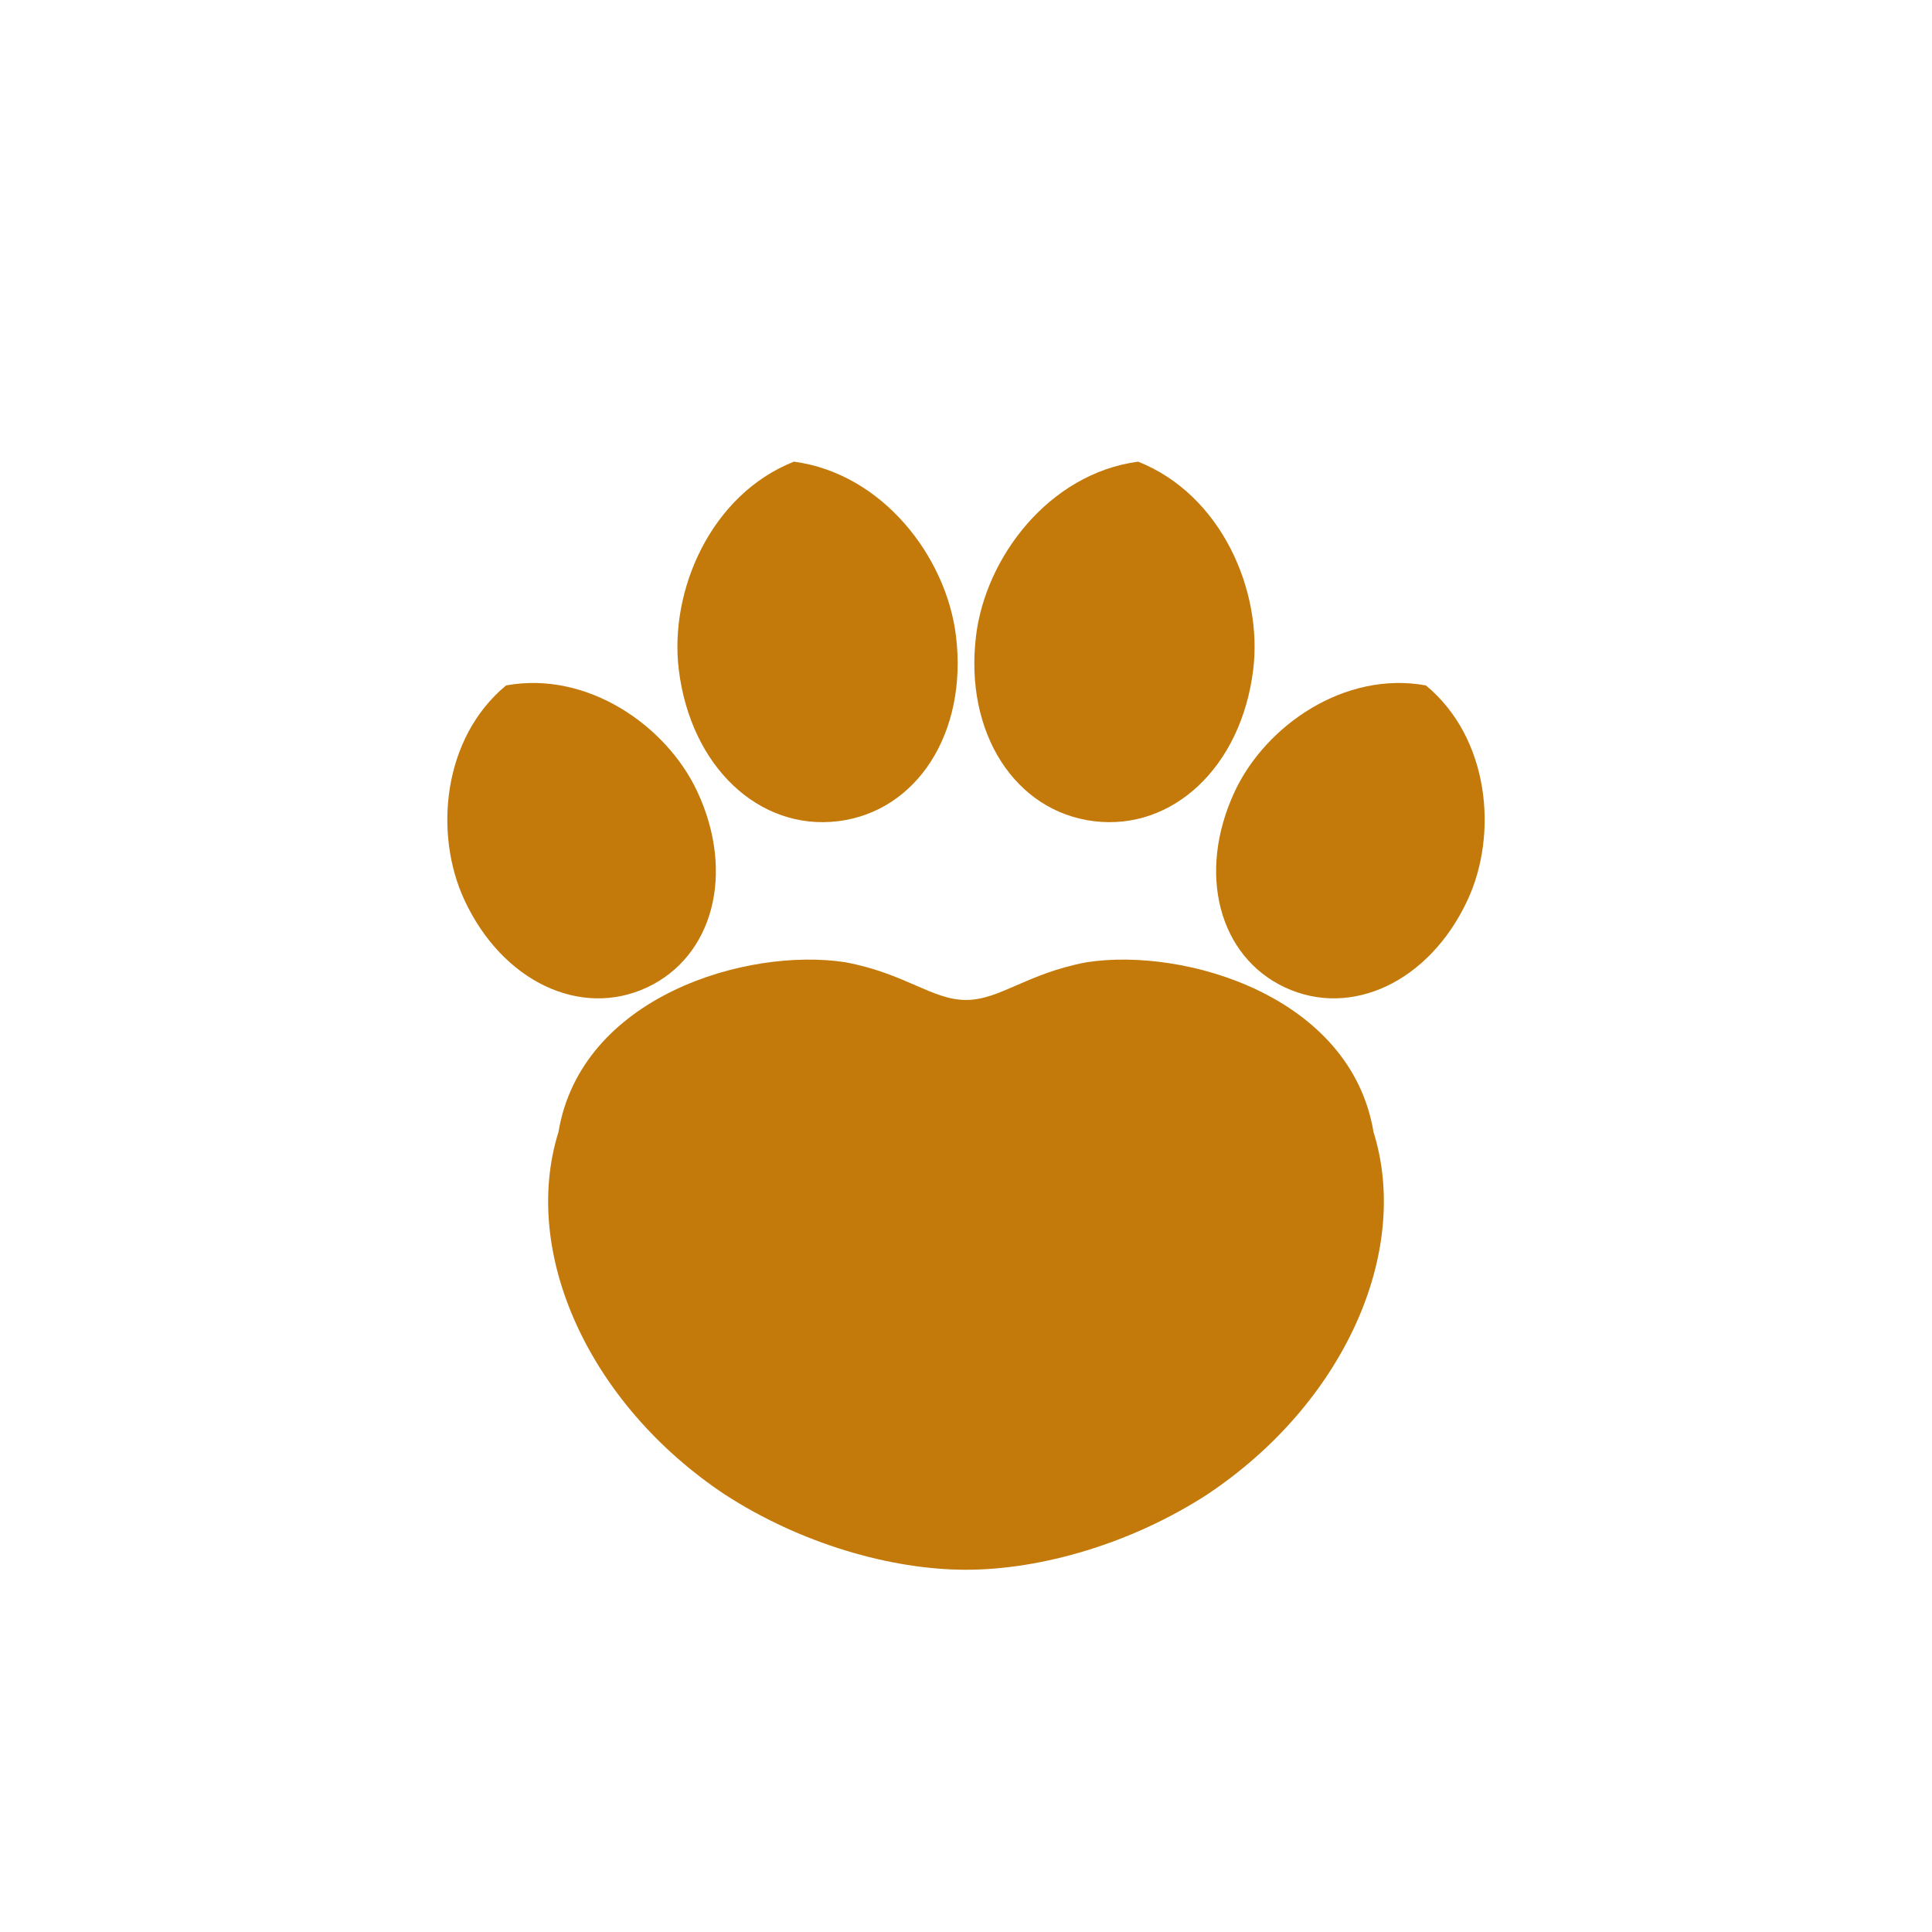
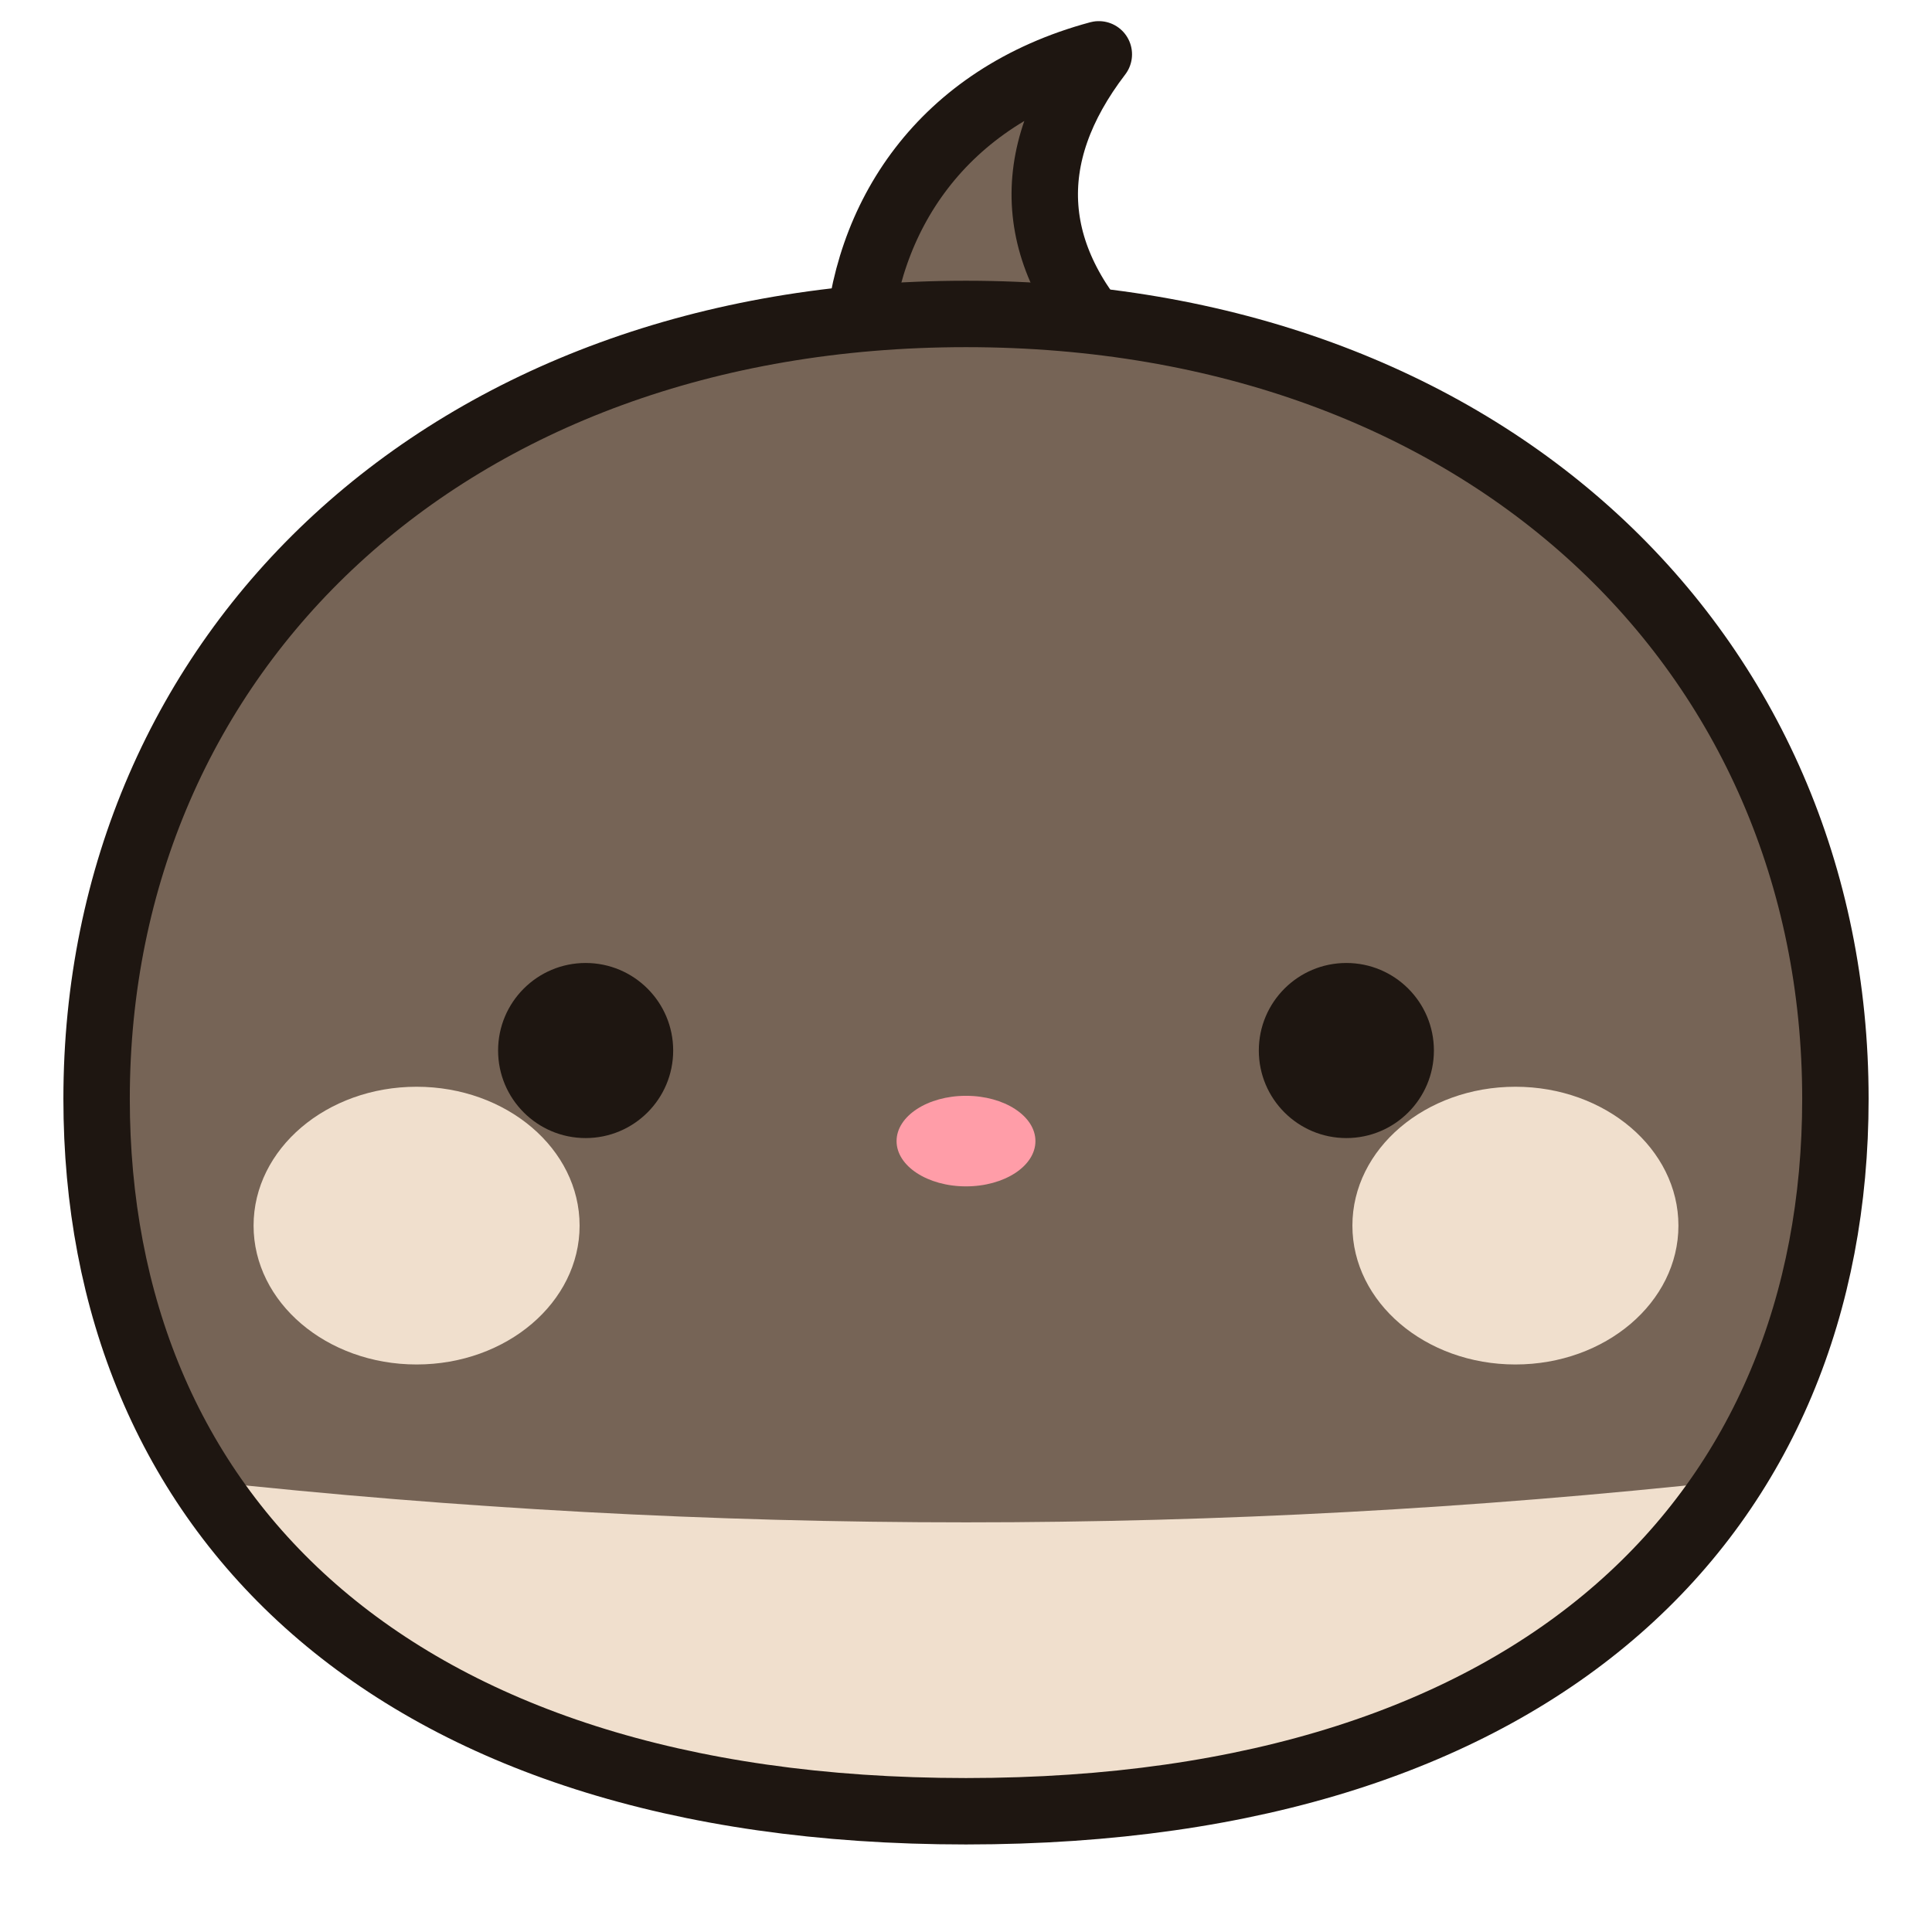
- <svg xmlns="http://www.w3.org/2000/svg" viewBox="0 0 512 512" fill="#C47A0A" fill-rule="evenodd">
-   <path d="M 0 -46 C 23 -40 37 -16 37 5 C 37 31 21 50 0 50 C -21 50 -37 31 -37 5 C -37 -16 -23 -40 0 -46 Z" transform="translate(152 220) rotate(-25) scale(0.92)" />
-   <path d="M 0 -46 C 23 -40 37 -16 37 5 C 37 31 21 50 0 50 C -21 50 -37 31 -37 5 C -37 -16 -23 -40 0 -46 Z" transform="translate(216 168) rotate(-7) scale(1.0)" />
-   <path d="M 0 -46 C 23 -40 37 -16 37 5 C 37 31 21 50 0 50 C -21 50 -37 31 -37 5 C -37 -16 -23 -40 0 -46 Z" transform="translate(296 168) rotate(7) scale(1.0)" />
-   <path d="M 0 -46 C 23 -40 37 -16 37 5 C 37 31 21 50 0 50 C -21 50 -37 31 -37 5 C -37 -16 -23 -40 0 -46 Z" transform="translate(360 220) rotate(25) scale(0.92)" />
-   <path d="M 148 300 C 154 264 198 251 224 255 C 240 258 247 265 256 265 C 265 265 272 258 288 255 C 314 251 358 264 364 300 C 374 332 356 372 320 396 C 300 409 276 416 256 416 C 236 416 212 409 192 396 C 156 372 138 332 148 300 Z" />
+ <svg xmlns="http://www.w3.org/2000/svg" viewBox="0 0 32 32">
+   <path d="M14.2 5.8C14.3 3.6 15.6 1.6 18.2 0.9C16.9 2.6 17 4.3 18.6 5.9Z" fill="#766456" stroke="#1E1611" stroke-width="1.1" stroke-linejoin="round" />
+   <path d="M16 5.2C24.6 5.2 30.4 10.8 30.4 18.2C30.4 25 25.6 30 16 30C6.4 30 1.6 25 1.6 18.2C1.6 10.8 7.4 5.2 16 5.2Z" fill="#766456" />
+   <path d="M28.63 24.53C26.45 27.89 22.24 30 16 30C9.76 30 5.55 27.89 3.37 24.53Q16 25.9 28.63 24.53Z" fill="#F0DFCD" />
+   <ellipse cx="6.9" cy="20.3" rx="2.7" ry="2.3" fill="#F0DFCD" />
+   <ellipse cx="25.1" cy="20.3" rx="2.7" ry="2.3" fill="#F0DFCD" />
+   <circle cx="9.7" cy="17.4" r="1.45" fill="#1E1611" />
+   <circle cx="22.3" cy="17.4" r="1.45" fill="#1E1611" />
+   <ellipse cx="16" cy="18.9" rx="1.15" ry="0.75" fill="#FF9DA8" />
+   <path d="M16 5.2C24.6 5.2 30.4 10.8 30.4 18.2C30.4 25 25.6 30 16 30C6.4 30 1.6 25 1.6 18.2C1.6 10.8 7.4 5.2 16 5.2Z" fill="none" stroke="#1E1611" stroke-width="1.1" />
</svg>
